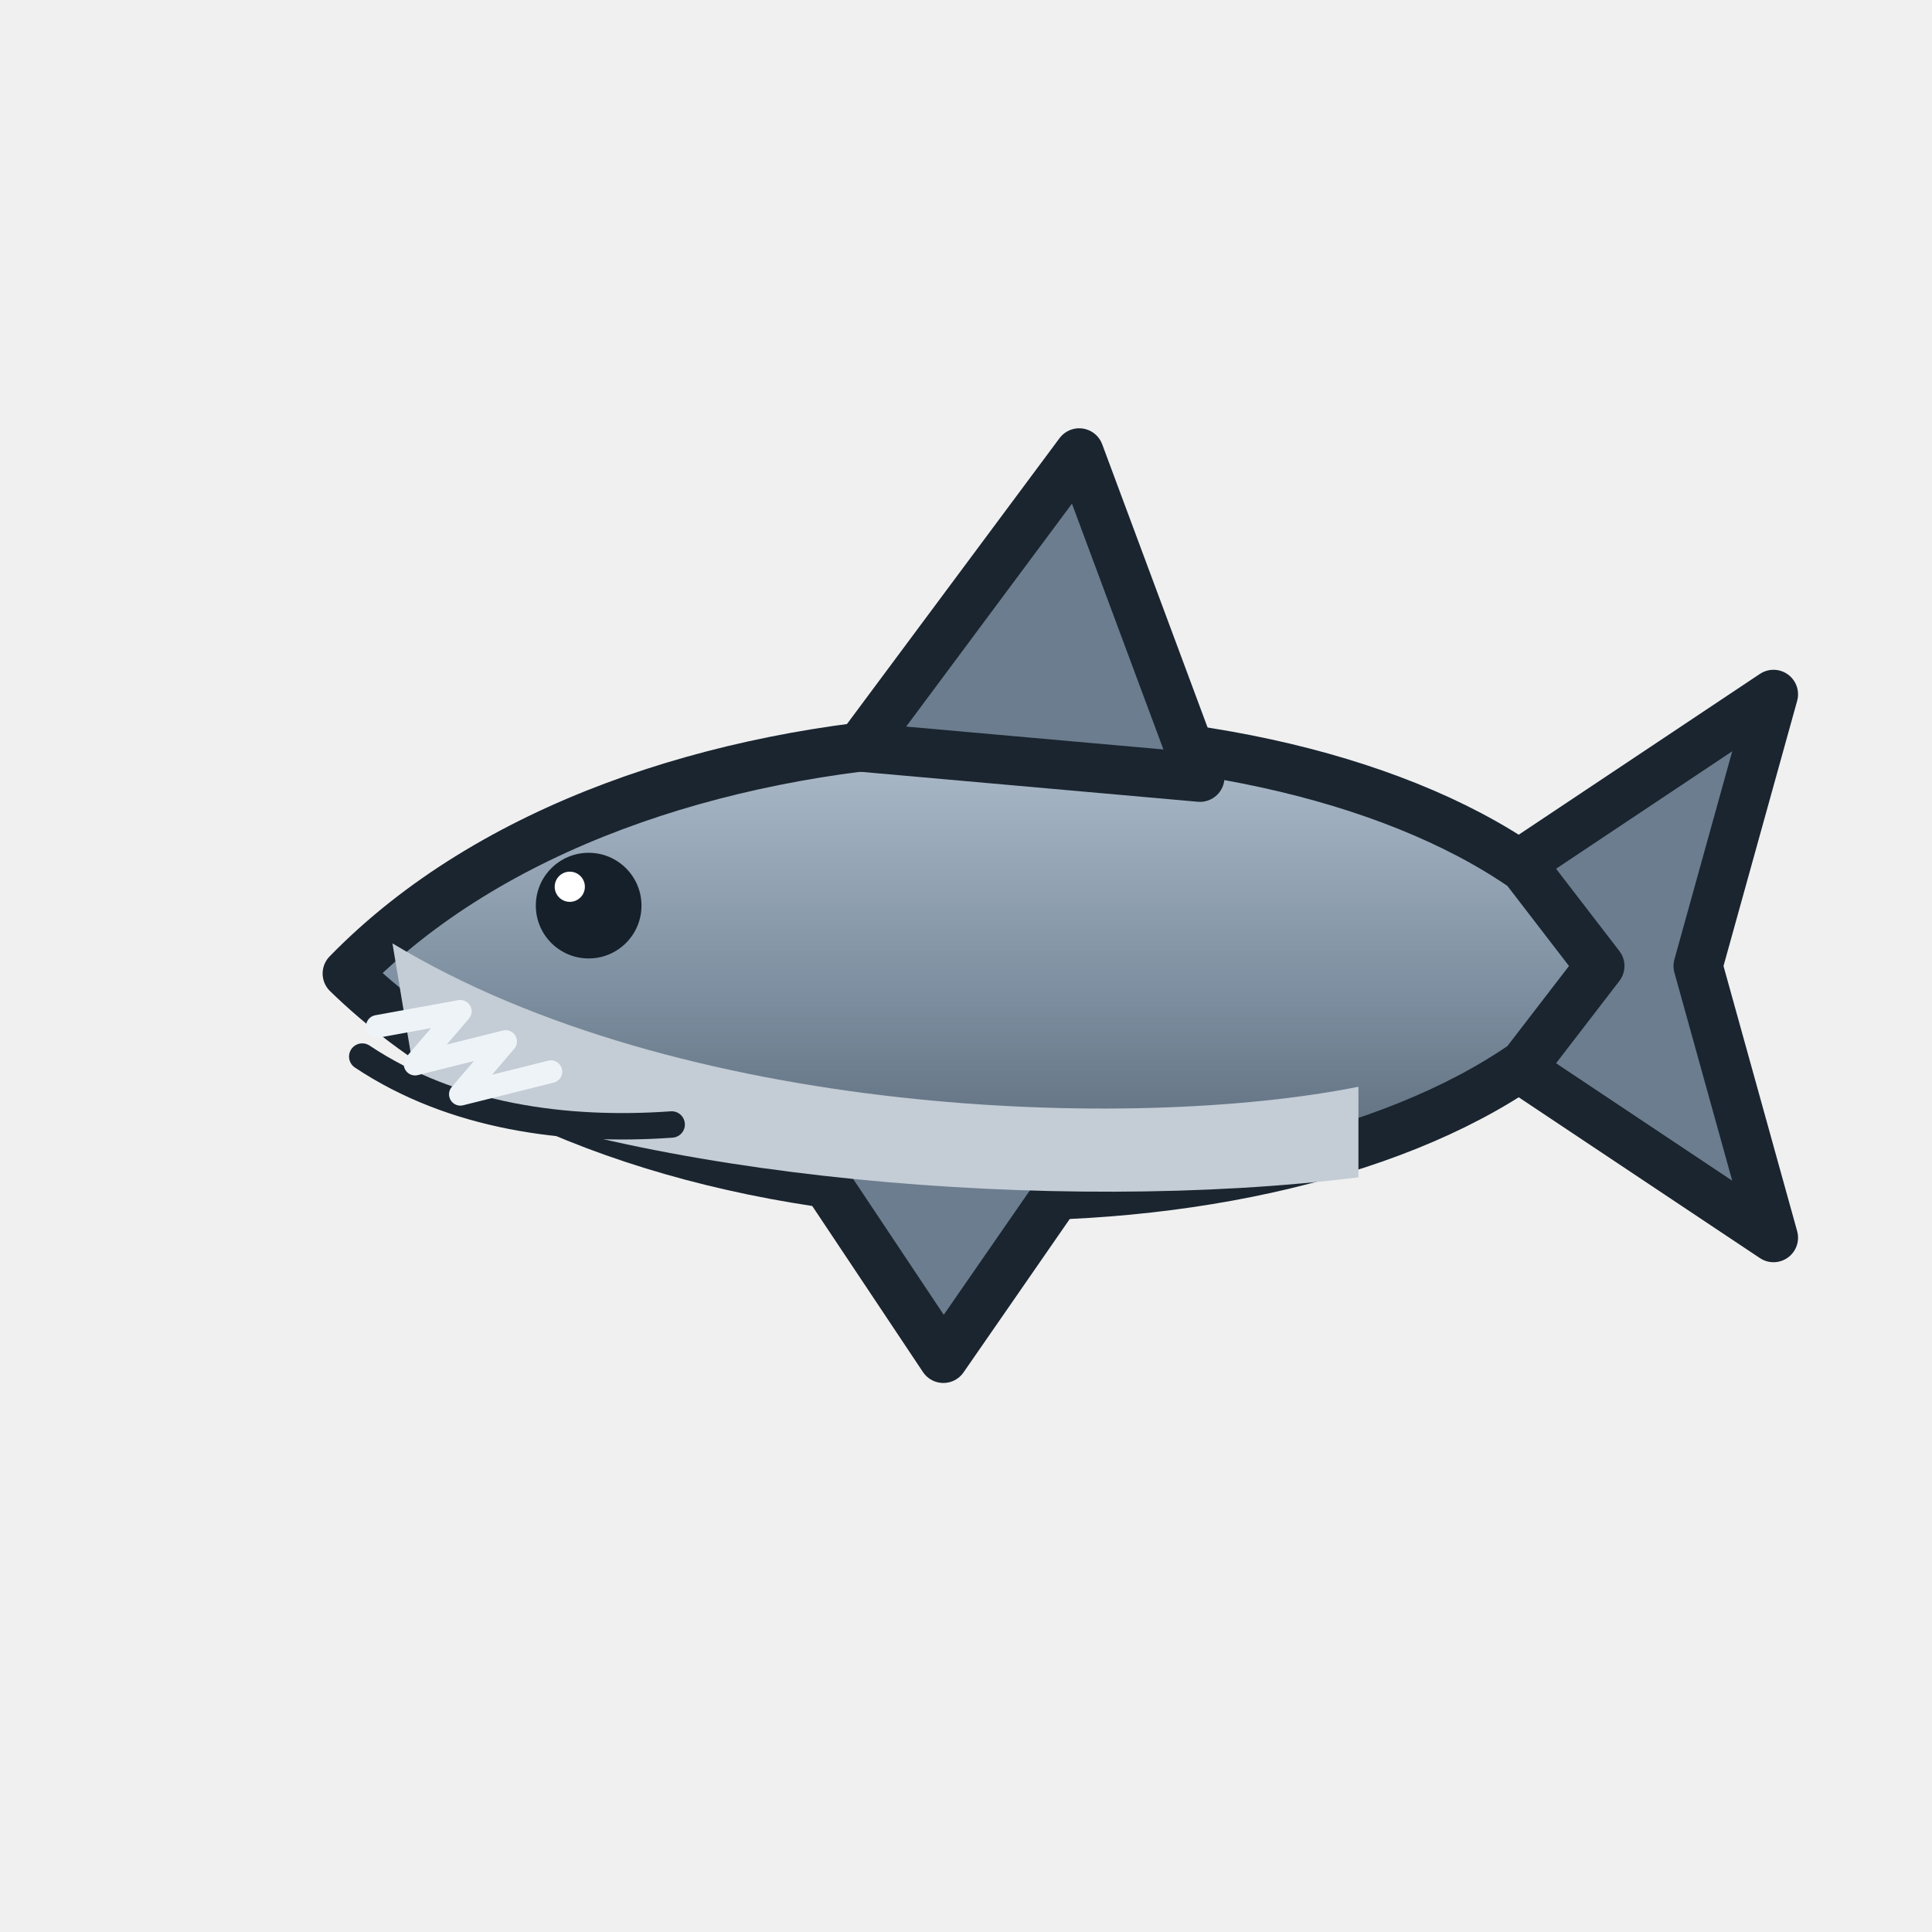
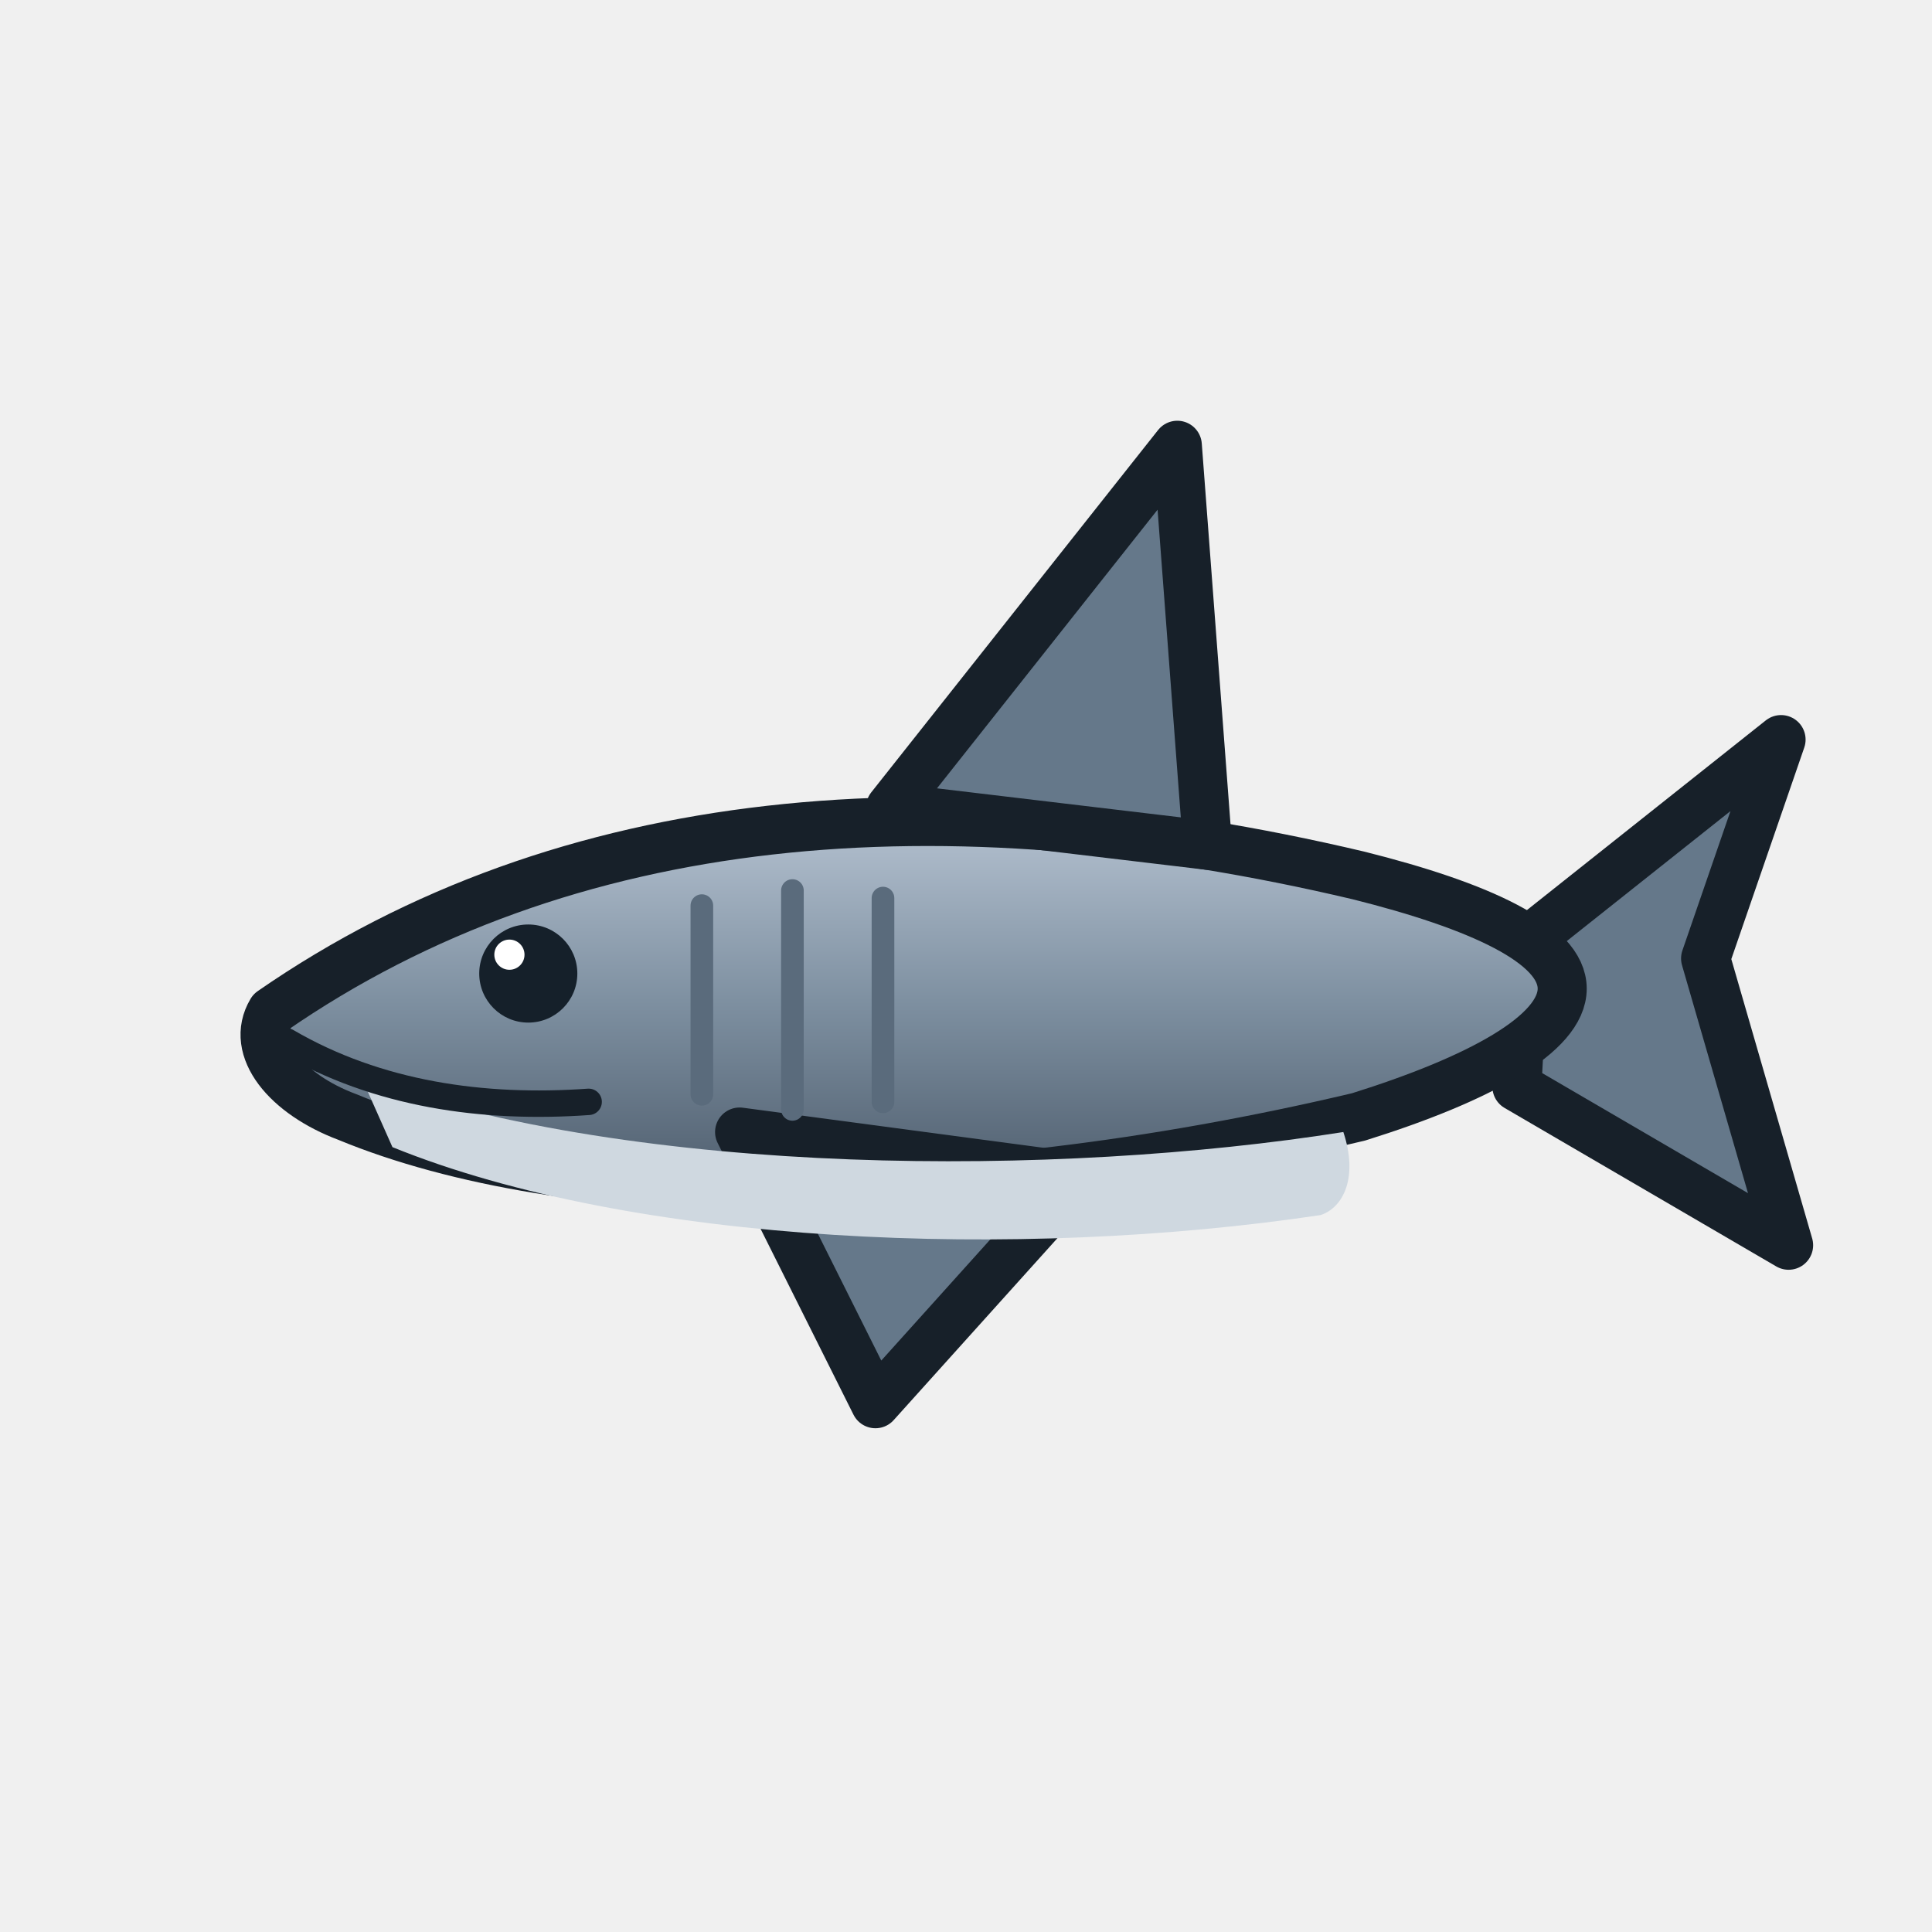
<svg xmlns="http://www.w3.org/2000/svg" viewBox="0 0 512 512">
  <defs>
    <linearGradient id="shark_body" x1="0" y1="0" x2="0" y2="1">
-       <stop offset="0" stop-color="#aebccb" />
-       <stop offset="0.55" stop-color="#7d8fa0" />
-       <stop offset="1" stop-color="#566576" />
+       <stop offset="0" stop-color="#b3c0cf" />
+       <stop offset="0.5" stop-color="#7d8fa0" />
+       <stop offset="1" stop-color="#4f5e6e" />
    </linearGradient>
  </defs>
-   <g stroke="#1a2530" stroke-width="13" stroke-linejoin="round" stroke-linecap="round">
-     <polygon points="392,236 470,184 450,256 470,328 392,276" fill="#6b7d8e" />
-     <path d="M92 258 C 168 180 332 180 404 230 L424 256 L404 282 C 332 332 168 332 92 258 Z" fill="url(#shark_body)" />
-     <polygon points="228,198 286,120 318,206" fill="#6b7d8e" />
-     <polygon points="210,300 250,360 286,308" fill="#6b7d8e" />
-     <path d="M104 250 C 180 296 300 300 360 288 L360 312 C 280 322 168 312 110 286 Z" fill="#c4ccd5" stroke="none" />
-     <circle cx="156" cy="240" r="14" fill="#15202a" stroke="none" />
-     <circle cx="151" cy="235" r="4" fill="#fff" stroke="none" />
-     <path d="M96 280 C 120 296 150 300 178 298" fill="none" stroke="#1a2530" stroke-width="7" />
-     <polyline points="100,272 122,268 110,282 134,276 122,290 146,284" fill="none" stroke="#eef3f7" stroke-width="6" />
+   <g stroke="#172029" stroke-width="13" stroke-linejoin="round" stroke-linecap="round">
+     <polygon points="404,250 472,196 452,254 474,330 402,288" fill="#65788a" />
+     <path d="M72 268 C 150 214 250 206 360 232 C 392 240 414 250 414 262 C 414 274 392 286 360 296 C 250 322 150 320 92 296 C 76 290 66 278 72 268 Z" fill="url(#shark_body)" />
+     <polygon points="236,214 312,118 320,224" fill="#65788a" />
+     <polygon points="196,300 232,372 286,312" fill="#65788a" />
+     <path d="M96 286 C 170 312 280 312 356 300 C 360 312 356 320 350 322 C 270 334 168 330 104 304 Z" fill="#cfd8e0" stroke="none" />
+     <circle cx="140" cy="258" r="13" fill="#15202a" stroke="none" />
+     <circle cx="135" cy="253" r="4" fill="#fff" stroke="none" />
+     <path d="M76 276 C 100 290 128 294 156 292" fill="none" stroke="#172029" stroke-width="7" />
+     <path d="M186 240 L186 290 M210 236 L210 294 M234 238 L234 292" stroke="#5a6b7c" stroke-width="6" />
  </g>
</svg>
